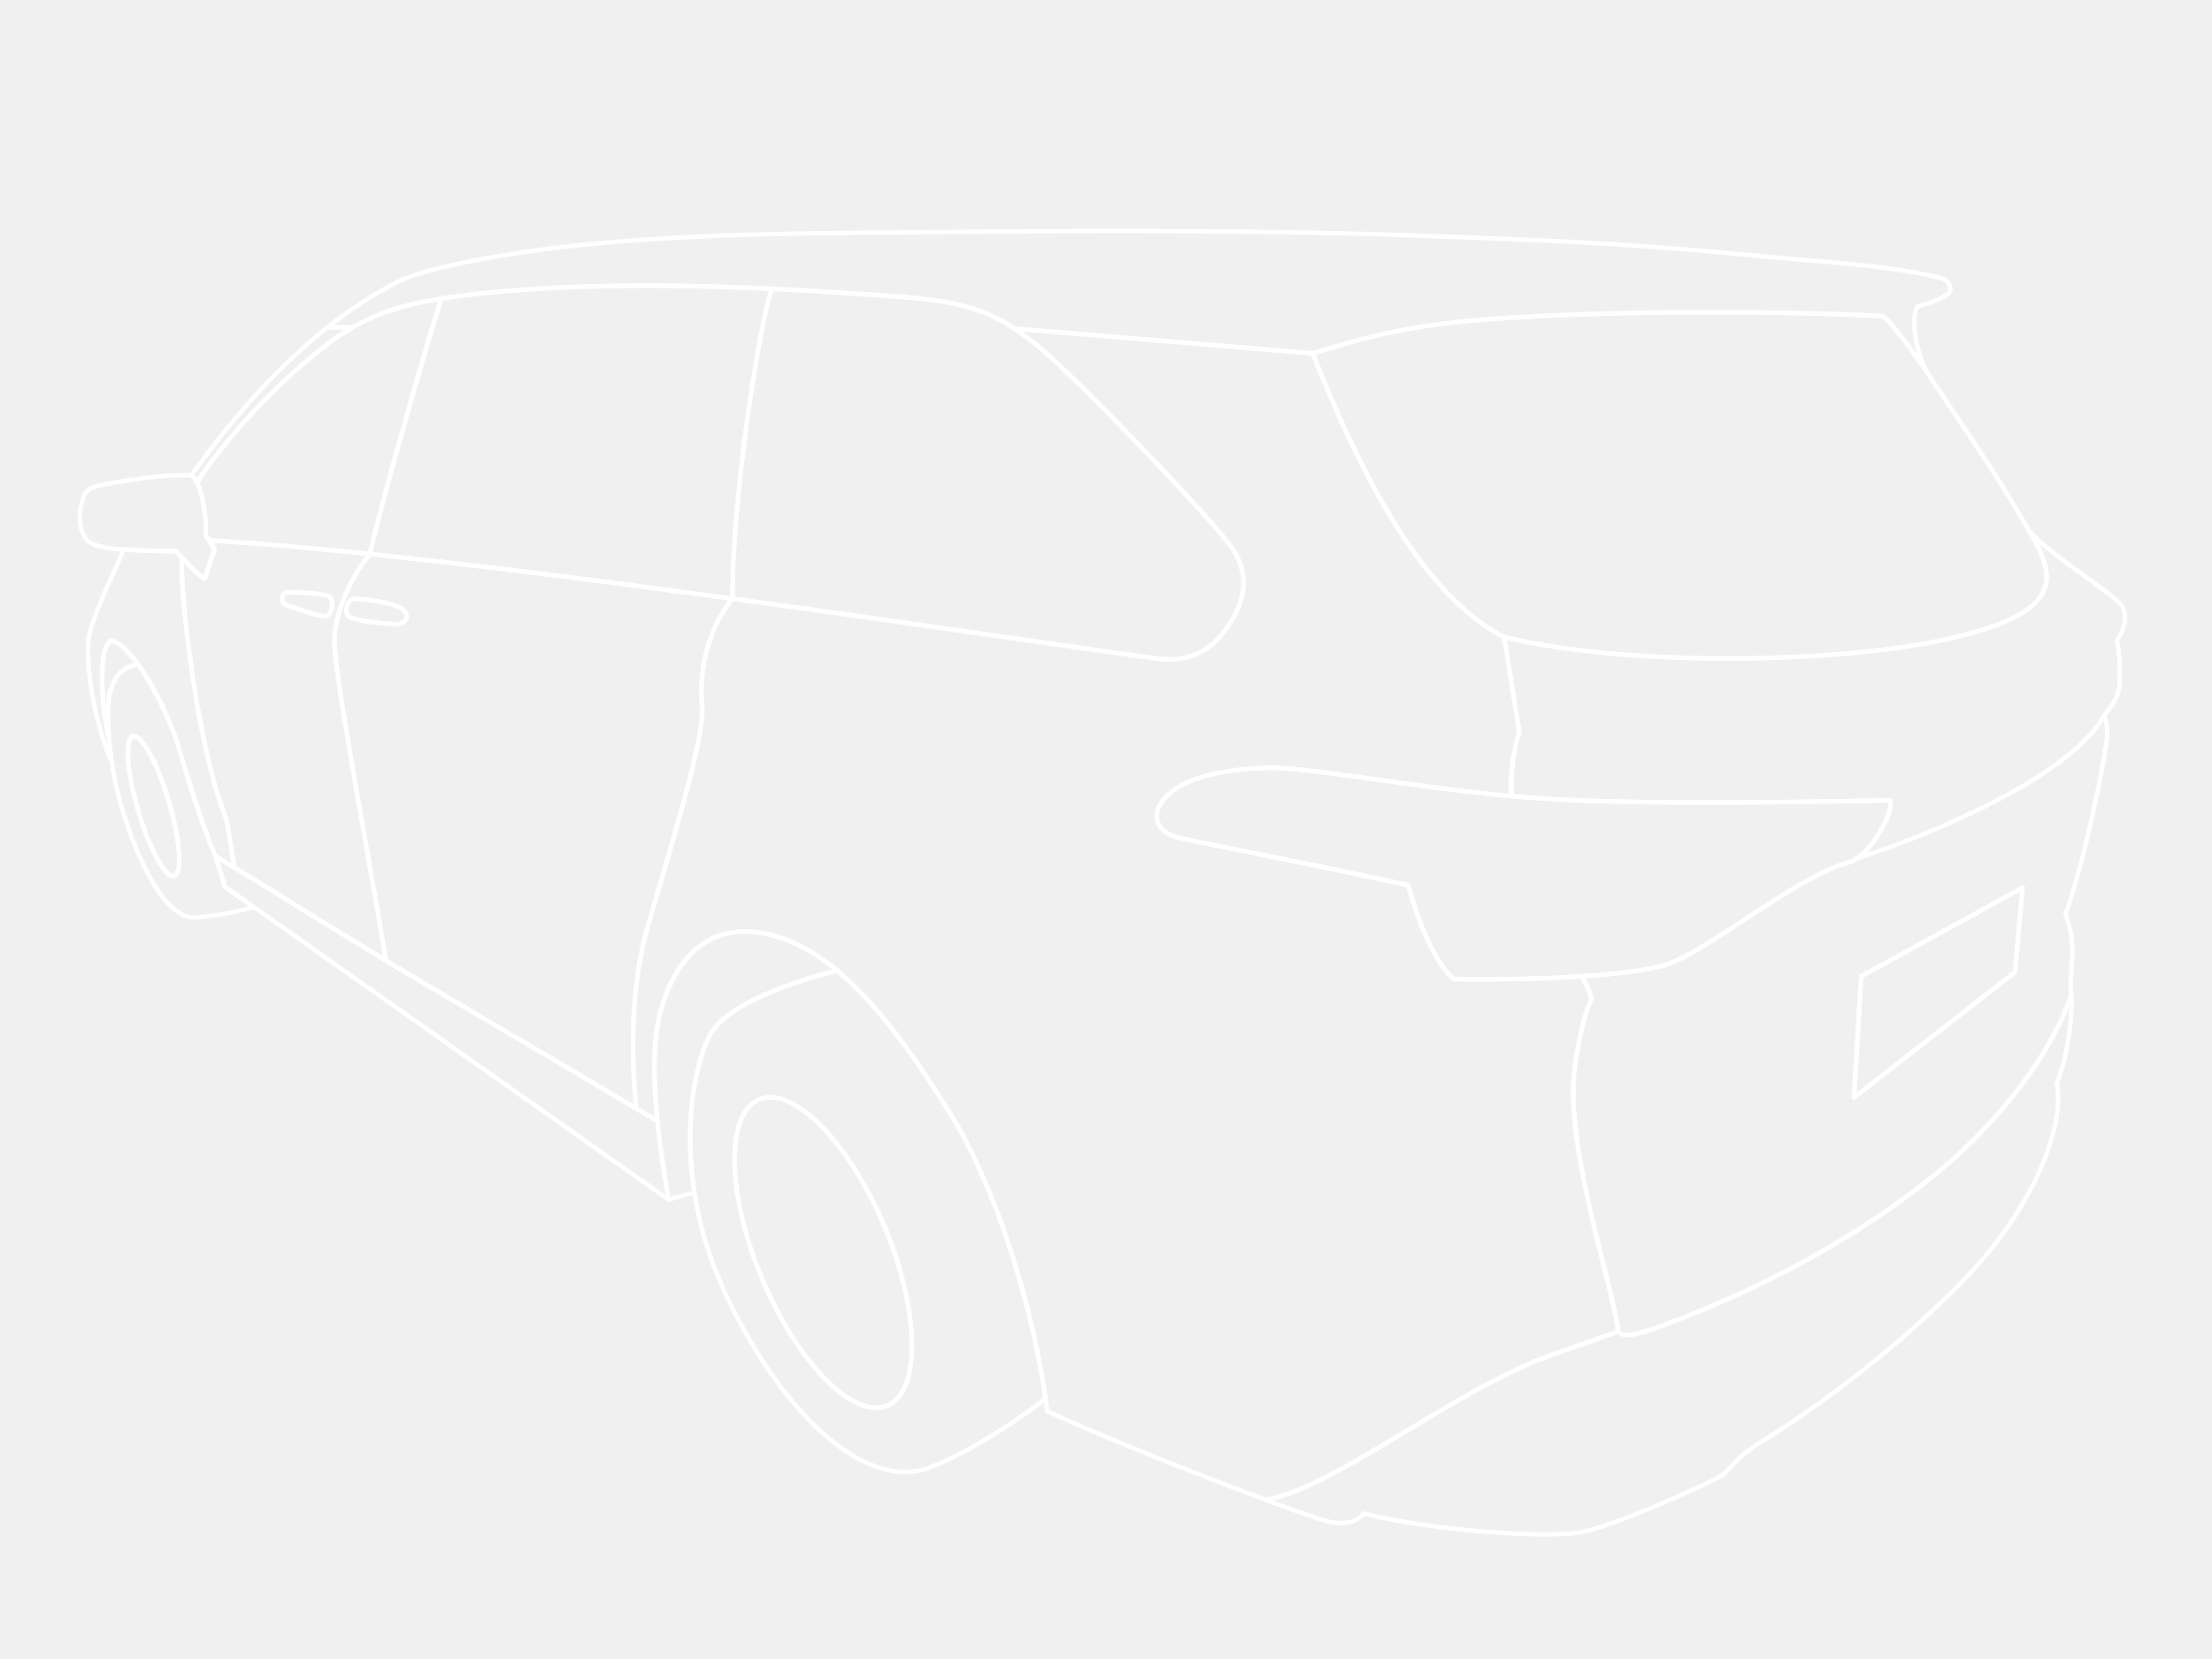
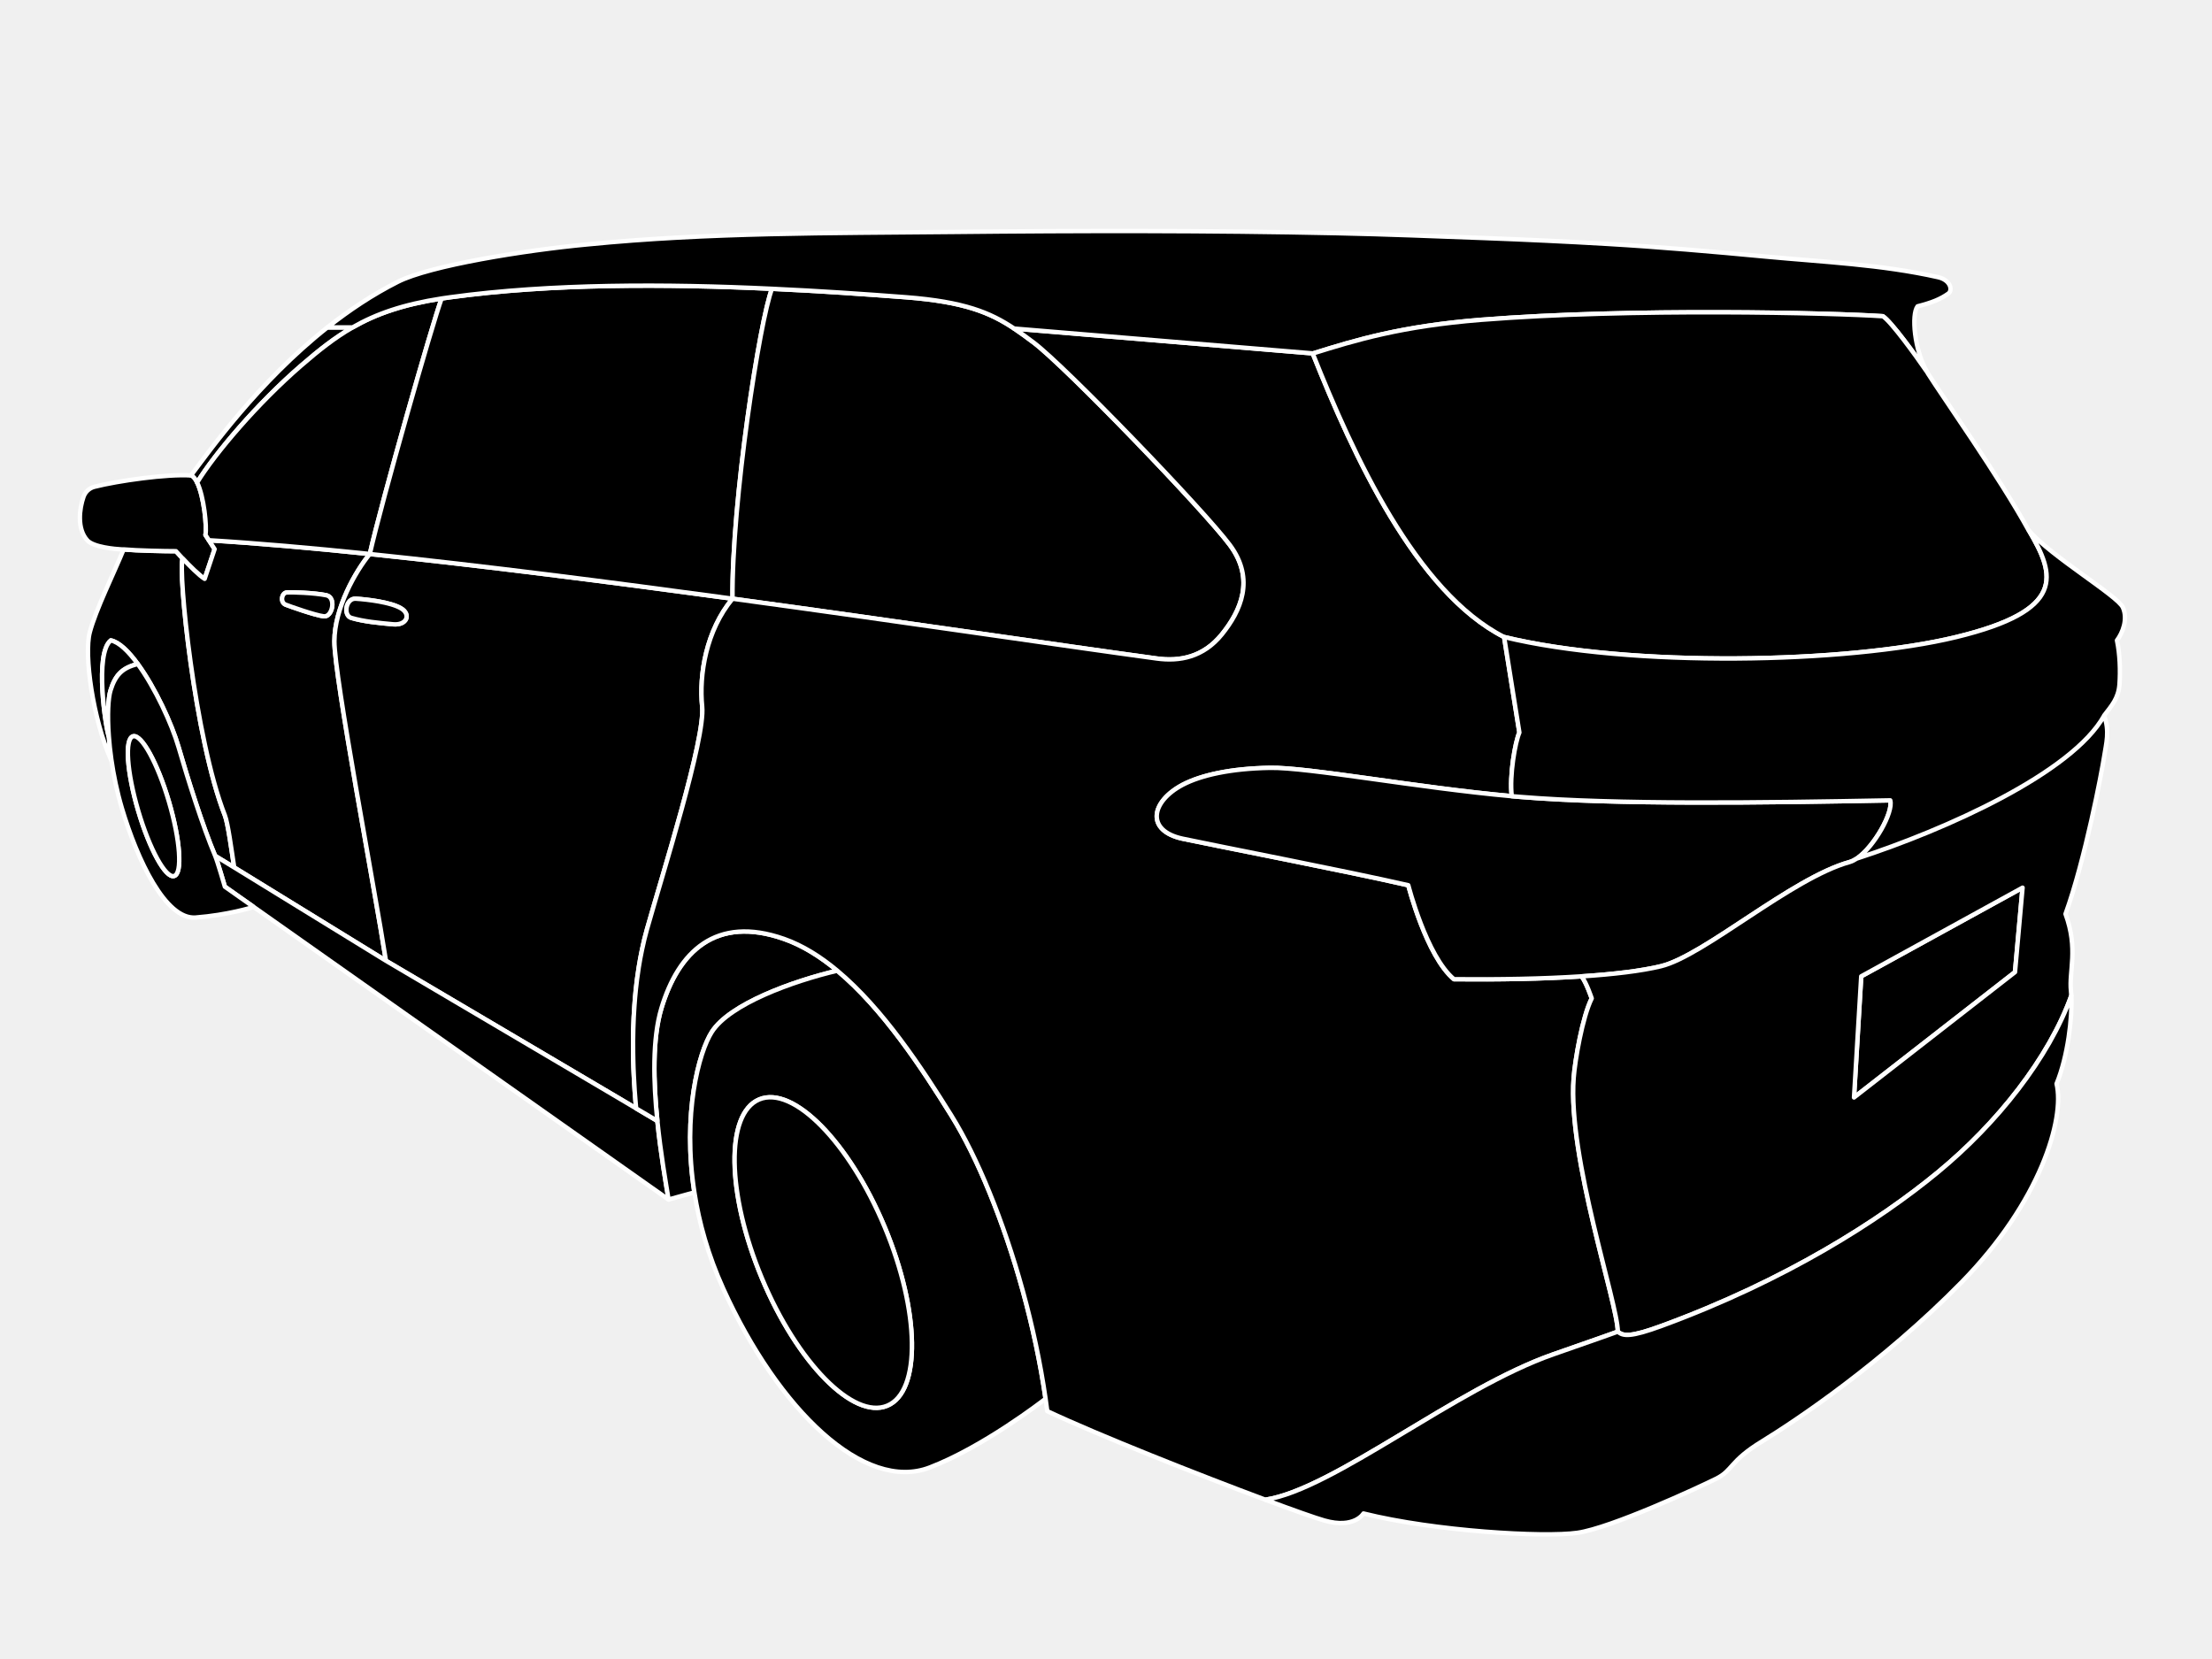
<svg xmlns="http://www.w3.org/2000/svg" id="Layer_1" viewBox="0 0 500 375">
-   <defs>
-     <style>.cls-1{fill:#fff;}.cls-1,.cls-2{stroke:#fff;stroke-linecap:round;stroke-linejoin:round;stroke-width:1px;}.cls-2{fill:none;}</style>
-   </defs>
-   <path id="fender_front_left" class="selectable cls-2" d="m52.94,196.08l-4.3-2.61c-2.81-6.61-6.31-17.77-8.28-24.59-1.53-5.26-5.3-13.42-9.22-18.78-2.09-2.88-4.23-4.95-6.09-5.34-3.74,2.98-1.15,19.75-.47,21.68h.02c.12,1.65.3,3.41.57,5.26h-.1c-4.05-9.14-6.12-23.64-4.78-28.75,1.34-5.1,5.49-13.47,7.64-18.72,0,0-.16-.01-.43-.02h.48c2.95.26,9.18.39,11.79.39,0,0,.63.7,1.52,1.65h0c-1.11,2.63,2.72,40.72,9.54,58.06.7,1.78,1.49,7.77,2.11,11.78Z" />
-   <path id="mirror_left" class="selectable cls-2" d="m48.51,124.12c-.51,1.49-2.25,6.72-2.25,6.72-1.25-.75-3.47-3-4.97-4.59h0c-.89-.96-1.52-1.66-1.52-1.66-2.61,0-8.84-.13-11.79-.4h-.48c-1.49-.08-6.35-.5-7.77-2.05-2.37-2.61-1.79-7.15-.86-9.81.39-1.15,1.32-2,2.47-2.3,5.34-1.36,16.48-2.93,21.82-2.56l.08-.02c.49.23.94.8,1.32,1.6h0c1.56,3.22,2.23,10.01,1.88,11.87l.78,1.2,1.29,2Z" />
-   <path id="pillar" class="selectable cls-2" d="m79.69,74.01c-4.02,2.31-7.62,5.16-11.62,8.63-9.89,8.55-19.5,19.87-23.51,26.41-.38-.8-.83-1.37-1.32-1.6l-.08.02s.02-.03.04-.05c4.17-5.51,15.05-20.94,30.8-33.41h5.69Z" />
+   <path id="fender_front_left" class="selectable" fill="#none" stroke="#fff" stroke-linecap="round" stroke-linejoin="round" stroke-width="1px" d="m52.94,196.08l-4.3-2.61c-2.81-6.61-6.31-17.77-8.28-24.59-1.53-5.26-5.3-13.42-9.22-18.78-2.09-2.88-4.23-4.95-6.09-5.34-3.74,2.98-1.15,19.75-.47,21.68h.02c.12,1.65.3,3.41.57,5.26h-.1c-4.05-9.14-6.12-23.64-4.78-28.75,1.34-5.1,5.49-13.47,7.64-18.72,0,0-.16-.01-.43-.02h.48c2.95.26,9.18.39,11.79.39,0,0,.63.7,1.52,1.65h0c-1.11,2.63,2.72,40.72,9.54,58.06.7,1.78,1.49,7.77,2.11,11.78Z" />
+   <path id="mirror_left" class="selectable" fill="#none" stroke="#fff" stroke-linecap="round" stroke-linejoin="round" stroke-width="1px" d="m48.51,124.12c-.51,1.49-2.25,6.72-2.25,6.72-1.25-.75-3.47-3-4.97-4.59h0c-.89-.96-1.52-1.66-1.52-1.66-2.61,0-8.84-.13-11.79-.4h-.48c-1.49-.08-6.35-.5-7.77-2.05-2.37-2.61-1.79-7.15-.86-9.81.39-1.15,1.32-2,2.47-2.3,5.34-1.36,16.48-2.93,21.82-2.56l.08-.02c.49.23.94.8,1.32,1.6h0c1.56,3.22,2.23,10.01,1.88,11.87l.78,1.2,1.29,2Z" />
+   <path id="pillar" class="selectable" fill="#none" stroke="#fff" stroke-linecap="round" stroke-linejoin="round" stroke-width="1px" d="m79.69,74.01c-4.02,2.31-7.62,5.16-11.62,8.63-9.89,8.55-19.5,19.87-23.51,26.41-.38-.8-.83-1.37-1.32-1.6l-.08.02s.02-.03.04-.05c4.17-5.51,15.05-20.94,30.8-33.41h5.69Z" />
  <g id="door_front_left" class="selectable">
-     <path class="cls-2" d="m75.59,144.95c.02-7.54,4.82-15.86,7.99-19.72-13.36-1.39-25.72-2.47-36.36-3.11l1.29,2c-.51,1.49-2.25,6.72-2.25,6.72-1.25-.75-3.47-3-4.97-4.59-1.11,2.62,2.72,40.71,9.54,58.05.7,1.78,1.49,7.77,2.11,11.78l34.3,21.09c-2.52-16.13-11.68-64.3-11.65-72.22Zm-2.4-5.64c-1.95-.22-7.78-2.3-8.59-2.62-1.32-.48-.98-2.71.29-2.78,1.05-.07,6.03.07,8.86.64,2.32.46,1.4,4.98-.56,4.76Z" />
-     <path id="handle_front_left" class="cls-2" d="m73.19,139.31c-1.95-.22-7.78-2.3-8.59-2.62-1.32-.48-.98-2.71.29-2.78,1.05-.07,6.03.07,8.86.64,2.32.46,1.4,4.98-.56,4.76Z" />
+     <path fill="#none" stroke="#fff" stroke-linecap="round" stroke-linejoin="round" stroke-width="1px" d="m75.59,144.95c.02-7.54,4.82-15.86,7.99-19.72-13.36-1.39-25.72-2.47-36.36-3.11l1.29,2c-.51,1.49-2.25,6.72-2.25,6.72-1.25-.75-3.47-3-4.97-4.59-1.11,2.62,2.72,40.71,9.54,58.05.7,1.78,1.49,7.77,2.11,11.78l34.3,21.09c-2.52-16.13-11.68-64.3-11.65-72.22Zm-2.4-5.64c-1.95-.22-7.78-2.3-8.59-2.62-1.32-.48-.98-2.71.29-2.78,1.05-.07,6.03.07,8.86.64,2.32.46,1.4,4.98-.56,4.76Z" />
+     <path id="handle_front_left" fill="#none" stroke="#fff" stroke-linecap="round" stroke-linejoin="round" stroke-width="1px" d="m73.19,139.31c-1.95-.22-7.78-2.3-8.59-2.62-1.32-.48-.98-2.71.29-2.78,1.05-.07,6.03.07,8.86.64,2.32.46,1.4,4.98-.56,4.76Z" />
  </g>
-   <path id="window_front_left" class="selectable cls-2" d="m99.82,67.47c-2.1,5.69-13.47,45.58-16.23,57.75h-.01c-13.36-1.38-25.72-2.46-36.36-3.1l-.78-1.2c.35-1.86-.32-8.65-1.88-11.86h0c4.01-6.55,13.62-17.87,23.51-26.42,4-3.47,7.6-6.32,11.62-8.63,5.33-3.07,11.4-5.18,20.13-6.54Z" />
+   <path id="window_front_left" class="selectable" fill="#none" stroke="#fff" stroke-linecap="round" stroke-linejoin="round" stroke-width="1px" d="m99.82,67.47c-2.1,5.69-13.47,45.58-16.23,57.75h-.01c-13.36-1.38-25.72-2.46-36.36-3.1l-.78-1.2c.35-1.86-.32-8.65-1.88-11.86h0c4.01-6.55,13.62-17.87,23.51-26.42,4-3.47,7.6-6.32,11.62-8.63,5.33-3.07,11.4-5.18,20.13-6.54Z" />
  <g id="door_back_left" class="selectable">
-     <path class="cls-2" d="m165.58,135.33c-27.75-3.78-56.68-7.48-82-10.1-3.17,3.86-7.97,12.18-7.99,19.72-.03,7.92,9.13,56.09,11.65,72.22l46.63,27.51,9.92,5.86c-.06-.62-.12-1.24-.16-1.86-.06-.69-.12-1.37-.16-2.04-.09-1.16-.15-2.31-.2-3.44-.04-.6-.06-1.19-.08-1.78-.02-.61-.04-1.22-.05-1.82-.02-.57-.03-1.12-.03-1.68-.05-3.66.05-7.17.29-10.51.09-1.3.2-2.57.33-3.81.16-1.52.35-3,.58-4.44.02-.17.04-.33.07-.49.22-1.39.47-2.74.75-4.05.32-1.56.69-3.06,1.09-4.49,3.54-12.57,13.23-43.16,12.5-50.41-.74-7.25.9-17.21,6.86-24.39Zm-76.74,5.78c-3.34-.31-6.59-.61-9.42-1.44-1.91-.56-1.25-4.49,1-4.34,2.64.17,7.84.78,10.18,2.15,2.37,1.36,1.39,3.93-1.76,3.63Z" />
-     <path id="handle_back_left" class="cls-2" d="m88.84,141.11c-3.34-.31-6.59-.61-9.42-1.44-1.91-.56-1.25-4.49,1-4.34,2.64.17,7.84.78,10.18,2.15,2.37,1.36,1.39,3.93-1.76,3.63Z" />
+     <path fill="#none" stroke="#fff" stroke-linecap="round" stroke-linejoin="round" stroke-width="1px" d="m165.58,135.33c-27.75-3.78-56.68-7.48-82-10.1-3.17,3.86-7.97,12.18-7.99,19.72-.03,7.92,9.13,56.09,11.65,72.22l46.63,27.51,9.92,5.86c-.06-.62-.12-1.24-.16-1.86-.06-.69-.12-1.37-.16-2.04-.09-1.16-.15-2.31-.2-3.44-.04-.6-.06-1.19-.08-1.78-.02-.61-.04-1.22-.05-1.82-.02-.57-.03-1.12-.03-1.68-.05-3.66.05-7.17.29-10.51.09-1.3.2-2.57.33-3.81.16-1.52.35-3,.58-4.44.02-.17.04-.33.07-.49.22-1.39.47-2.74.75-4.05.32-1.56.69-3.06,1.09-4.49,3.54-12.57,13.23-43.16,12.5-50.41-.74-7.25.9-17.21,6.86-24.39Zm-76.74,5.78c-3.34-.31-6.59-.61-9.42-1.44-1.91-.56-1.25-4.49,1-4.34,2.64.17,7.84.78,10.18,2.15,2.37,1.36,1.39,3.93-1.76,3.63Z" />
+     <path id="handle_back_left" fill="#none" stroke="#fff" stroke-linecap="round" stroke-linejoin="round" stroke-width="1px" d="m88.84,141.11c-3.34-.31-6.59-.61-9.42-1.44-1.91-.56-1.25-4.49,1-4.34,2.64.17,7.84.78,10.18,2.15,2.37,1.36,1.39,3.93-1.76,3.63Z" />
  </g>
-   <path id="window_back_left" class="selectable cls-2" d="m174.5,65.28c-2.73,6.89-9.12,48.19-8.92,70.05-27.75-3.78-56.68-7.48-82-10.1h.01c2.76-12.18,14.13-52.07,16.23-57.76h.01c.64-.09,1.28-.19,1.95-.28,22.76-3.12,48.86-3.03,72.72-1.91Z" />
-   <path id="quarter_window_back_left" class="selectable cls-2" d="m276.2,143.38c-4.2,5.2-9.57,6.18-14.73,5.47-21.16-2.88-57.39-8.28-95.89-13.52-.2-21.86,6.19-63.16,8.92-70.05,10.72.49,20.98,1.2,30.29,1.91,13.15,1.02,19.02,3.44,24.46,7.08,1.43.96,2.84,2,4.34,3.12,7.21,5.4,38.63,38.02,44.41,45.8,5.79,7.79,2.4,14.99-1.8,20.19Z" />
-   <path id="rocker_panel_left" class="selectable cls-2" d="m151.12,271.14l-4.93-3.47-58.5-41.26-30.53-21.53-3.06-2.15-3.27-2.31s-1.67-5.74-2.19-6.96l4.3,2.62,34.3,21.09,46.63,27.51,9.92,5.86,4.79,2.83h.01c.74,7.34,1.92,14,2.53,17.77Z" />
-   <path id="background" class="cls-2" d="m31.14,150.09c-3.6.88-5.08,2.57-6.14,5.92-.54,1.71-.77,5.54-.4,10.42h-.02c-.68-1.93-3.27-18.7.47-21.68,1.86.39,4,2.46,6.09,5.34Z" />
-   <path id="background-2" class="cls-2" d="m189.26,219.41c-10.13,2.39-24.34,7.54-28.37,13.87-2.91,4.55-6.69,18.58-3.93,36.25h-.01l-5.83,1.61c-.61-3.77-1.79-10.43-2.53-17.77-.9-8.79-1.17-18.56.92-25.49,3.83-12.69,12.26-21.07,27.71-15.65,4.19,1.47,8.22,3.99,12.04,7.18Z" />
+   <path id="window_back_left" class="selectable" fill="#none" stroke="#fff" stroke-linecap="round" stroke-linejoin="round" stroke-width="1px" d="m174.5,65.28c-2.73,6.89-9.12,48.19-8.92,70.05-27.75-3.78-56.68-7.48-82-10.1h.01c2.76-12.18,14.13-52.07,16.23-57.76h.01c.64-.09,1.28-.19,1.95-.28,22.76-3.12,48.86-3.03,72.72-1.91Z" />
+   <path id="quarter_window_back_left" class="selectable" fill="#none" stroke="#fff" stroke-linecap="round" stroke-linejoin="round" stroke-width="1px" d="m276.2,143.38c-4.2,5.2-9.57,6.18-14.73,5.47-21.16-2.88-57.39-8.28-95.89-13.52-.2-21.86,6.19-63.16,8.92-70.05,10.72.49,20.98,1.2,30.29,1.91,13.15,1.02,19.02,3.44,24.46,7.08,1.43.96,2.84,2,4.34,3.12,7.21,5.4,38.63,38.02,44.41,45.8,5.79,7.79,2.4,14.99-1.8,20.19Z" />
+   <path id="rocker_panel_left" class="selectable" fill="#none" stroke="#fff" stroke-linecap="round" stroke-linejoin="round" stroke-width="1px" d="m151.12,271.14l-4.93-3.47-58.5-41.26-30.53-21.53-3.06-2.15-3.27-2.31s-1.67-5.74-2.19-6.96l4.3,2.62,34.3,21.09,46.63,27.51,9.92,5.86,4.79,2.83h.01c.74,7.34,1.92,14,2.53,17.77Z" />
+   <path id="background" fill="#none" stroke="#fff" stroke-linecap="round" stroke-linejoin="round" stroke-width="1px" d="m31.14,150.09c-3.6.88-5.08,2.57-6.14,5.92-.54,1.71-.77,5.54-.4,10.42h-.02c-.68-1.93-3.27-18.7.47-21.68,1.86.39,4,2.46,6.09,5.34Z" />
+   <path id="background-2" fill="#none" stroke="#fff" stroke-linecap="round" stroke-linejoin="round" stroke-width="1px" d="m189.26,219.41c-10.13,2.39-24.34,7.54-28.37,13.87-2.91,4.55-6.69,18.58-3.93,36.25h-.01l-5.83,1.61c-.61-3.77-1.79-10.43-2.53-17.77-.9-8.79-1.17-18.56.92-25.49,3.83-12.69,12.26-21.07,27.71-15.65,4.19,1.47,8.22,3.99,12.04,7.18Z" />
  <g id="wheel_front_left" class="selectable">
-     <path class="cls-2" d="m54.1,202.73l-3.27-2.31s-1.67-5.74-2.19-6.96c-2.81-6.61-6.31-17.77-8.28-24.59-1.53-5.26-5.3-13.42-9.22-18.78-3.6.88-5.08,2.57-6.14,5.92-.54,1.71-.77,5.54-.4,10.42.12,1.65.3,3.41.57,5.26.5,3.49,1.27,7.26,2.39,11.03,3.47,11.62,9.84,25.19,16.65,24.68,7.28-.56,12.8-2.3,12.8-2.3l.15-.22-3.06-2.15Zm-14.74-4.72c-1.91.57-5.55-6.04-8.12-14.76-2.57-8.72-3.1-16.24-1.18-16.81,1.91-.56,5.55,6.05,8.12,14.76,2.57,8.72,3.1,16.25,1.18,16.81Z" />
-     <path class="cls-2" d="m39.36,198.01c-1.91.57-5.55-6.04-8.12-14.76-2.57-8.72-3.1-16.24-1.18-16.81,1.91-.56,5.55,6.05,8.12,14.76,2.57,8.72,3.1,16.25,1.18,16.81Z" />
+     <path fill="#none" stroke="#fff" stroke-linecap="round" stroke-linejoin="round" stroke-width="1px" d="m54.1,202.73l-3.27-2.31s-1.67-5.74-2.19-6.96c-2.81-6.61-6.31-17.77-8.28-24.59-1.53-5.26-5.3-13.42-9.22-18.78-3.6.88-5.08,2.57-6.14,5.92-.54,1.71-.77,5.54-.4,10.42.12,1.65.3,3.41.57,5.26.5,3.49,1.27,7.26,2.39,11.03,3.47,11.62,9.84,25.19,16.65,24.68,7.28-.56,12.8-2.3,12.8-2.3l.15-.22-3.06-2.15Zm-14.74-4.72c-1.91.57-5.55-6.04-8.12-14.76-2.57-8.72-3.1-16.24-1.18-16.81,1.91-.56,5.55,6.05,8.12,14.76,2.57,8.72,3.1,16.25,1.18,16.81Z" />
+     <path fill="#none" stroke="#fff" stroke-linecap="round" stroke-linejoin="round" stroke-width="1px" d="m39.36,198.01c-1.91.57-5.55-6.04-8.12-14.76-2.57-8.72-3.1-16.24-1.18-16.81,1.91-.56,5.55,6.05,8.12,14.76,2.57,8.72,3.1,16.25,1.18,16.81Z" />
  </g>
  <g id="wheel_back_left" class="selectable">
-     <path class="cls-2" d="m223.66,269.53c-2.73-6.71-5.67-12.64-8.6-17.36-6.69-10.77-15.52-24.18-25.8-32.76-10.13,2.39-24.34,7.54-28.37,13.87-2.91,4.55-6.69,18.58-3.93,36.25,1.05,6.82,3.09,14.18,6.52,21.75,12.5,27.57,31.93,46.1,46.68,40.43,12.06-4.63,25.36-14.9,26.18-15.54-2.37-16.36-7.13-33.09-12.68-46.64Zm-23.1,48.21c-7.66,3.2-20.35-9.7-28.34-28.82-7.99-19.12-8.26-37.21-.6-40.41,7.67-3.2,20.35,9.7,28.34,28.82,7.99,19.12,8.26,37.21.6,40.41Z" />
-     <path class="cls-2" d="m200.56,317.74c-7.66,3.2-20.35-9.7-28.34-28.82-7.99-19.12-8.26-37.21-.6-40.41,7.67-3.2,20.35,9.7,28.34,28.82,7.99,19.12,8.26,37.21.6,40.41Z" />
+     <path fill="#none" stroke="#fff" stroke-linecap="round" stroke-linejoin="round" stroke-width="1px" d="m223.66,269.53c-2.73-6.71-5.67-12.64-8.6-17.36-6.69-10.77-15.52-24.18-25.8-32.76-10.13,2.39-24.34,7.54-28.37,13.87-2.91,4.55-6.69,18.58-3.93,36.25,1.05,6.82,3.09,14.18,6.52,21.75,12.5,27.57,31.93,46.1,46.68,40.43,12.06-4.63,25.36-14.9,26.18-15.54-2.37-16.36-7.13-33.09-12.68-46.64Zm-23.1,48.21c-7.66,3.2-20.35-9.7-28.34-28.82-7.99-19.12-8.26-37.21-.6-40.41,7.67-3.2,20.35,9.7,28.34,28.82,7.99,19.12,8.26,37.21.6,40.41Z" />
+     <path fill="#none" stroke="#fff" stroke-linecap="round" stroke-linejoin="round" stroke-width="1px" d="m200.56,317.74c-7.66,3.2-20.35-9.7-28.34-28.82-7.99-19.12-8.26-37.21-.6-40.41,7.67-3.2,20.35,9.7,28.34,28.82,7.99,19.12,8.26,37.21.6,40.41Z" />
  </g>
-   <path id="fender_back_left" class="selectable cls-2" d="m365.7,301s-4.18,1.52-14.58,5.13c-21.97,7.66-49.8,30.56-65.06,32.86v.02c-14.97-5.58-37.83-14.61-49.34-20.04-.12-.93-.25-1.86-.38-2.8-2.37-16.36-7.13-33.09-12.68-46.64-2.73-6.71-5.67-12.64-8.6-17.36-6.69-10.77-15.52-24.18-25.8-32.76-3.82-3.19-7.85-5.71-12.04-7.18-15.45-5.42-23.88,2.96-27.71,15.65-2.09,6.93-1.82,16.7-.92,25.49h-.01l-4.79-2.83c-.06-.62-.11-1.24-.16-1.86-.06-.69-.12-1.37-.16-2.04-.08-1.16-.15-2.3-.2-3.44-.03-.59-.05-1.19-.08-1.78-.02-.61-.04-1.22-.05-1.82-.01-.57-.02-1.13-.03-1.68-.05-3.66.05-7.17.29-10.51.09-1.3.2-2.57.33-3.81.16-1.52.35-3,.58-4.44.02-.17.04-.33.07-.49.22-1.39.47-2.74.75-4.05.32-1.56.69-3.06,1.09-4.49,3.54-12.57,13.23-43.16,12.5-50.41-.74-7.25.9-17.21,6.86-24.39,38.5,5.24,74.73,10.64,95.89,13.52,5.16.71,10.53-.27,14.73-5.47,4.2-5.2,7.59-12.4,1.8-20.19-5.78-7.78-37.2-40.4-44.41-45.8-1.5-1.12-2.91-2.16-4.34-3.12l67.48,5.61v.03c9.15,22.97,23.31,53.93,43.26,64.08l3.45,21.59c-.93,2.09-2.29,9.69-1.72,14.38h0c-21.23-1.89-46.03-6.55-54.66-6.4-8.91.15-15.58,1.66-19.73,3.83-7.25,3.84-8.35,10.4,0,12.19,8.35,1.78,36.58,7.22,51,10.52,0,0,4.1,16.06,10.33,21.24,10.09.1,20.18-.08,28.84-.65h0c1.12,1.45,2.29,4.99,2.29,4.99-2.1,4.18-3.78,13.99-4.08,18-1.34,17.99,9.91,50.85,9.99,57.32Z" />
-   <path id="roof" class="selectable cls-2" d="m440.38,66.38c1.08-.75.54-3.1-2.32-3.73-12.77-2.87-25.91-3.43-38.9-4.65-11.99-1.13-23.95-2.18-35.98-2.88-9.1-.53-18.54-.97-27.35-1.3-11.19-.42-22.37-.87-33.56-1.11-28.95-.62-57.92-.58-86.87-.28-27.54.28-55.25.09-82.69,2.82-14.11,1.32-35.57,4.78-42.79,8.45-5.73,2.9-11.05,6.46-15.91,10.31h5.68c5.33-3.07,11.4-5.18,20.14-6.54.64-.09,1.28-.19,1.95-.28,22.76-3.12,48.86-3.03,72.72-1.91,10.72.49,20.98,1.2,30.29,1.91,13.15,1.02,19.02,3.44,24.46,7.08l67.48,5.61v.03c9.72-3.05,20.07-6.18,38.06-7.62,34.2-2.71,79.57-1.56,90.82-.81,1.86,1.22,7.23,8.59,9.98,12.6-2.87-4.95-3.59-12.96-2.14-14.84,3.2-.81,5.17-1.61,6.93-2.86Z" />
-   <path id="windshield_back" class="selectable cls-2" d="m458.63,119.95s-.01-.01-.02-.02c-.03-.04-.06-.07-.09-.11-6.49-11.84-19.6-30.42-22.68-35.32-.07-.12-.15-.24-.21-.36-.01-.02-.03-.04-.04-.06-2.75-4.01-8.12-11.38-9.98-12.6-11.25-.75-56.62-1.9-90.82.81-17.99,1.44-28.34,4.57-38.06,7.62,9.15,22.97,23.31,53.93,43.26,64.08,28.34,6.91,77.47,6.03,102.25,0,24.7-6.01,22.45-13.86,16.39-24.04Z" />
-   <path id="tail_light_left" class="selectable cls-2" d="m419.7,194.07c-.55.36-1.09.63-1.61.78-13.16,3.66-32.93,21.21-42.67,23.56-4.43,1.07-10.68,1.81-17.92,2.28-8.66.57-18.75.75-28.84.65-6.23-5.18-10.33-21.24-10.33-21.24-14.42-3.3-42.65-8.74-51-10.52-8.35-1.79-7.25-8.35,0-12.19,4.15-2.17,10.82-3.68,19.73-3.83,8.63-.15,33.43,4.51,54.66,6.41.63.06,1.26.11,1.88.16,21.63,1.78,54.37,1.34,83.67.78.77,2.64-3.59,10.48-7.57,13.16Z" />
-   <polygon id="license_plate_back" class="selectable cls-2" points="457.18 200.65 455.46 219.73 419.07 248.07 420.71 220.69 457.18 200.65" />
-   <path id="trunk" class="selectable cls-2" d="m478.52,144.75c.65,3.08.8,6.86.56,10.04-.25,3.05-1.74,4.71-3.47,6.95t.01.02c-7.22,12.96-35.71,25.74-55.92,32.31,3.98-2.68,8.34-10.52,7.57-13.16-29.3.56-62.04,1-83.67-.78-.62-.05-1.25-.1-1.88-.16h0c-.57-4.7.79-12.3,1.72-14.39l-3.45-21.59c28.34,6.91,77.47,6.03,102.25,0,24.7-6.01,22.45-13.86,16.39-24.04,5.12,5.91,20.07,14.74,21.23,17.36,1.17,2.63-.05,5.73-1.34,7.44Zm-2.91,26.34c-.49,3.2-4.3,23.34-8.72,35.5,2.93,7.99.74,12.89,1.23,17.43.03.32.06.67.08,1.04-5.05,14.13-16.84,28.93-30.16,39.91-13.36,11.01-34.35,24.41-62.38,34.71-7.11,2.62-8.81,2.37-9.96,1.32-.08-6.47-11.33-39.33-9.99-57.32.3-4.01,1.98-13.82,4.08-18,0,0-1.17-3.54-2.29-4.98h0c7.24-.48,13.49-1.22,17.92-2.29,9.74-2.35,29.51-19.9,42.67-23.56.52-.15,1.06-.42,1.61-.78,20.21-6.57,48.7-19.35,55.92-32.31,1.28,3.56.48,6.15-.01,9.33Zm-18.43,29.56l-36.47,20.04-1.63,27.38,36.39-28.33,1.71-19.08Zm18.45-38.91s-.01.01-.01.02" />
-   <path id="bumper_back" class="selectable cls-2" d="m464.87,244.97c1.88,7.91-3.62,26.66-21.51,44.9-17.9,18.24-37.5,31.3-45.02,35.91-7.52,4.59-6.54,6.54-10.42,8.47-3.86,1.93-23.74,11.14-31.38,12.23-7.64,1.08-32.22-.36-48.34-4.37,0,0-2.05,3.52-8.83,1.59-2.02-.57-6.96-2.32-13.32-4.69v-.02c15.27-2.3,43.1-25.2,65.07-32.86,10.4-3.61,14.58-5.13,14.58-5.13,1.15,1.05,2.85,1.3,9.96-1.32,28.03-10.3,49.02-23.7,62.38-34.71,13.32-10.98,25.11-25.78,30.16-39.91.25,4.87-.76,13.67-3.33,19.91Z" />
+   <path id="fender_back_left" class="selectable" fill="#none" stroke="#fff" stroke-linecap="round" stroke-linejoin="round" stroke-width="1px" d="m365.7,301s-4.18,1.52-14.58,5.13c-21.97,7.66-49.8,30.56-65.06,32.86v.02c-14.97-5.58-37.83-14.61-49.34-20.04-.12-.93-.25-1.86-.38-2.8-2.37-16.36-7.13-33.09-12.68-46.64-2.73-6.71-5.67-12.64-8.6-17.36-6.69-10.77-15.52-24.18-25.8-32.76-3.82-3.19-7.85-5.71-12.04-7.18-15.45-5.42-23.88,2.96-27.71,15.65-2.09,6.93-1.82,16.7-.92,25.49h-.01l-4.79-2.83c-.06-.62-.11-1.24-.16-1.86-.06-.69-.12-1.37-.16-2.04-.08-1.16-.15-2.3-.2-3.44-.03-.59-.05-1.19-.08-1.78-.02-.61-.04-1.22-.05-1.82-.01-.57-.02-1.13-.03-1.68-.05-3.66.05-7.17.29-10.51.09-1.3.2-2.57.33-3.81.16-1.52.35-3,.58-4.44.02-.17.04-.33.07-.49.22-1.39.47-2.74.75-4.05.32-1.56.69-3.06,1.09-4.49,3.54-12.57,13.23-43.16,12.5-50.41-.74-7.25.9-17.21,6.86-24.39,38.5,5.24,74.73,10.64,95.89,13.52,5.16.71,10.53-.27,14.73-5.47,4.2-5.2,7.59-12.4,1.8-20.19-5.78-7.78-37.2-40.4-44.41-45.8-1.5-1.12-2.91-2.16-4.34-3.12l67.48,5.61v.03c9.15,22.97,23.31,53.93,43.26,64.08l3.45,21.59c-.93,2.09-2.29,9.69-1.72,14.38h0c-21.23-1.89-46.03-6.55-54.66-6.4-8.91.15-15.58,1.66-19.73,3.83-7.25,3.84-8.35,10.4,0,12.19,8.35,1.78,36.58,7.22,51,10.52,0,0,4.1,16.06,10.33,21.24,10.09.1,20.18-.08,28.84-.65h0c1.12,1.45,2.29,4.99,2.29,4.99-2.1,4.18-3.78,13.99-4.08,18-1.34,17.99,9.91,50.85,9.99,57.32Z" />
+   <path id="roof" class="selectable" fill="#none" stroke="#fff" stroke-linecap="round" stroke-linejoin="round" stroke-width="1px" d="m440.38,66.38c1.08-.75.54-3.1-2.32-3.73-12.77-2.87-25.91-3.43-38.9-4.65-11.99-1.13-23.95-2.18-35.98-2.88-9.1-.53-18.54-.97-27.35-1.3-11.19-.42-22.37-.87-33.56-1.11-28.95-.62-57.92-.58-86.87-.28-27.54.28-55.25.09-82.69,2.82-14.11,1.32-35.57,4.78-42.79,8.45-5.73,2.9-11.05,6.46-15.91,10.31h5.68c5.33-3.07,11.4-5.18,20.14-6.54.64-.09,1.28-.19,1.95-.28,22.76-3.12,48.86-3.03,72.72-1.91,10.72.49,20.98,1.2,30.29,1.91,13.15,1.02,19.02,3.44,24.46,7.08l67.48,5.61v.03c9.72-3.05,20.07-6.18,38.06-7.62,34.2-2.71,79.57-1.56,90.82-.81,1.86,1.22,7.23,8.59,9.98,12.6-2.87-4.95-3.59-12.96-2.14-14.84,3.2-.81,5.17-1.61,6.93-2.86Z" />
+   <path id="windshield_back" class="selectable" fill="#none" stroke="#fff" stroke-linecap="round" stroke-linejoin="round" stroke-width="1px" d="m458.63,119.95s-.01-.01-.02-.02c-.03-.04-.06-.07-.09-.11-6.49-11.84-19.6-30.42-22.68-35.32-.07-.12-.15-.24-.21-.36-.01-.02-.03-.04-.04-.06-2.75-4.01-8.12-11.38-9.98-12.6-11.25-.75-56.62-1.9-90.82.81-17.99,1.44-28.34,4.57-38.06,7.62,9.15,22.97,23.31,53.93,43.26,64.08,28.34,6.91,77.47,6.03,102.25,0,24.7-6.01,22.45-13.86,16.39-24.04Z" />
+   <path id="tail_light_left" class="selectable" fill="#none" stroke="#fff" stroke-linecap="round" stroke-linejoin="round" stroke-width="1px" d="m419.7,194.07c-.55.36-1.09.63-1.61.78-13.16,3.66-32.93,21.21-42.67,23.56-4.43,1.07-10.68,1.81-17.92,2.28-8.66.57-18.75.75-28.84.65-6.23-5.18-10.33-21.24-10.33-21.24-14.42-3.3-42.65-8.74-51-10.52-8.35-1.79-7.25-8.35,0-12.19,4.15-2.17,10.82-3.68,19.73-3.83,8.63-.15,33.43,4.51,54.66,6.41.63.06,1.26.11,1.88.16,21.63,1.78,54.37,1.34,83.67.78.77,2.64-3.59,10.48-7.57,13.16Z" />
+   <polygon id="license_plate_back" class="selectable" fill="#none" stroke="#fff" stroke-linecap="round" stroke-linejoin="round" stroke-width="1px" points="457.18 200.65 455.46 219.73 419.07 248.07 420.71 220.69 457.18 200.65" />
+   <path id="trunk" class="selectable" fill="#none" stroke="#fff" stroke-linecap="round" stroke-linejoin="round" stroke-width="1px" d="m478.52,144.75c.65,3.08.8,6.86.56,10.04-.25,3.05-1.74,4.71-3.47,6.95t.01.02c-7.22,12.96-35.71,25.74-55.92,32.31,3.98-2.68,8.34-10.52,7.57-13.16-29.3.56-62.04,1-83.67-.78-.62-.05-1.25-.1-1.88-.16h0c-.57-4.7.79-12.3,1.72-14.39l-3.45-21.59c28.34,6.91,77.47,6.03,102.25,0,24.7-6.01,22.45-13.86,16.39-24.04,5.12,5.91,20.07,14.74,21.23,17.36,1.17,2.63-.05,5.73-1.34,7.44Zm-2.91,26.34c-.49,3.2-4.3,23.34-8.72,35.5,2.93,7.99.74,12.89,1.23,17.43.03.32.06.67.08,1.04-5.05,14.13-16.84,28.93-30.16,39.91-13.36,11.01-34.35,24.41-62.38,34.71-7.11,2.62-8.81,2.37-9.96,1.32-.08-6.47-11.33-39.33-9.99-57.32.3-4.01,1.98-13.82,4.08-18,0,0-1.17-3.54-2.29-4.98h0c7.24-.48,13.49-1.22,17.92-2.29,9.74-2.35,29.51-19.9,42.67-23.56.52-.15,1.06-.42,1.61-.78,20.21-6.57,48.7-19.35,55.92-32.31,1.28,3.56.48,6.15-.01,9.33Zm-18.43,29.56l-36.47,20.04-1.63,27.38,36.39-28.33,1.71-19.08Zm18.45-38.91s-.01.01-.01.02" />
+   <path id="bumper_back" class="selectable" fill="#none" stroke="#fff" stroke-linecap="round" stroke-linejoin="round" stroke-width="1px" d="m464.87,244.97c1.88,7.91-3.62,26.66-21.51,44.9-17.9,18.24-37.5,31.3-45.02,35.91-7.52,4.59-6.54,6.54-10.42,8.47-3.86,1.93-23.74,11.14-31.38,12.23-7.64,1.08-32.22-.36-48.34-4.37,0,0-2.05,3.52-8.83,1.59-2.02-.57-6.96-2.32-13.32-4.69v-.02c15.27-2.3,43.1-25.2,65.07-32.86,10.4-3.61,14.58-5.13,14.58-5.13,1.15,1.05,2.85,1.3,9.96-1.32,28.03-10.3,49.02-23.7,62.38-34.71,13.32-10.98,25.11-25.78,30.16-39.91.25,4.87-.76,13.67-3.33,19.91Z" />
</svg>
